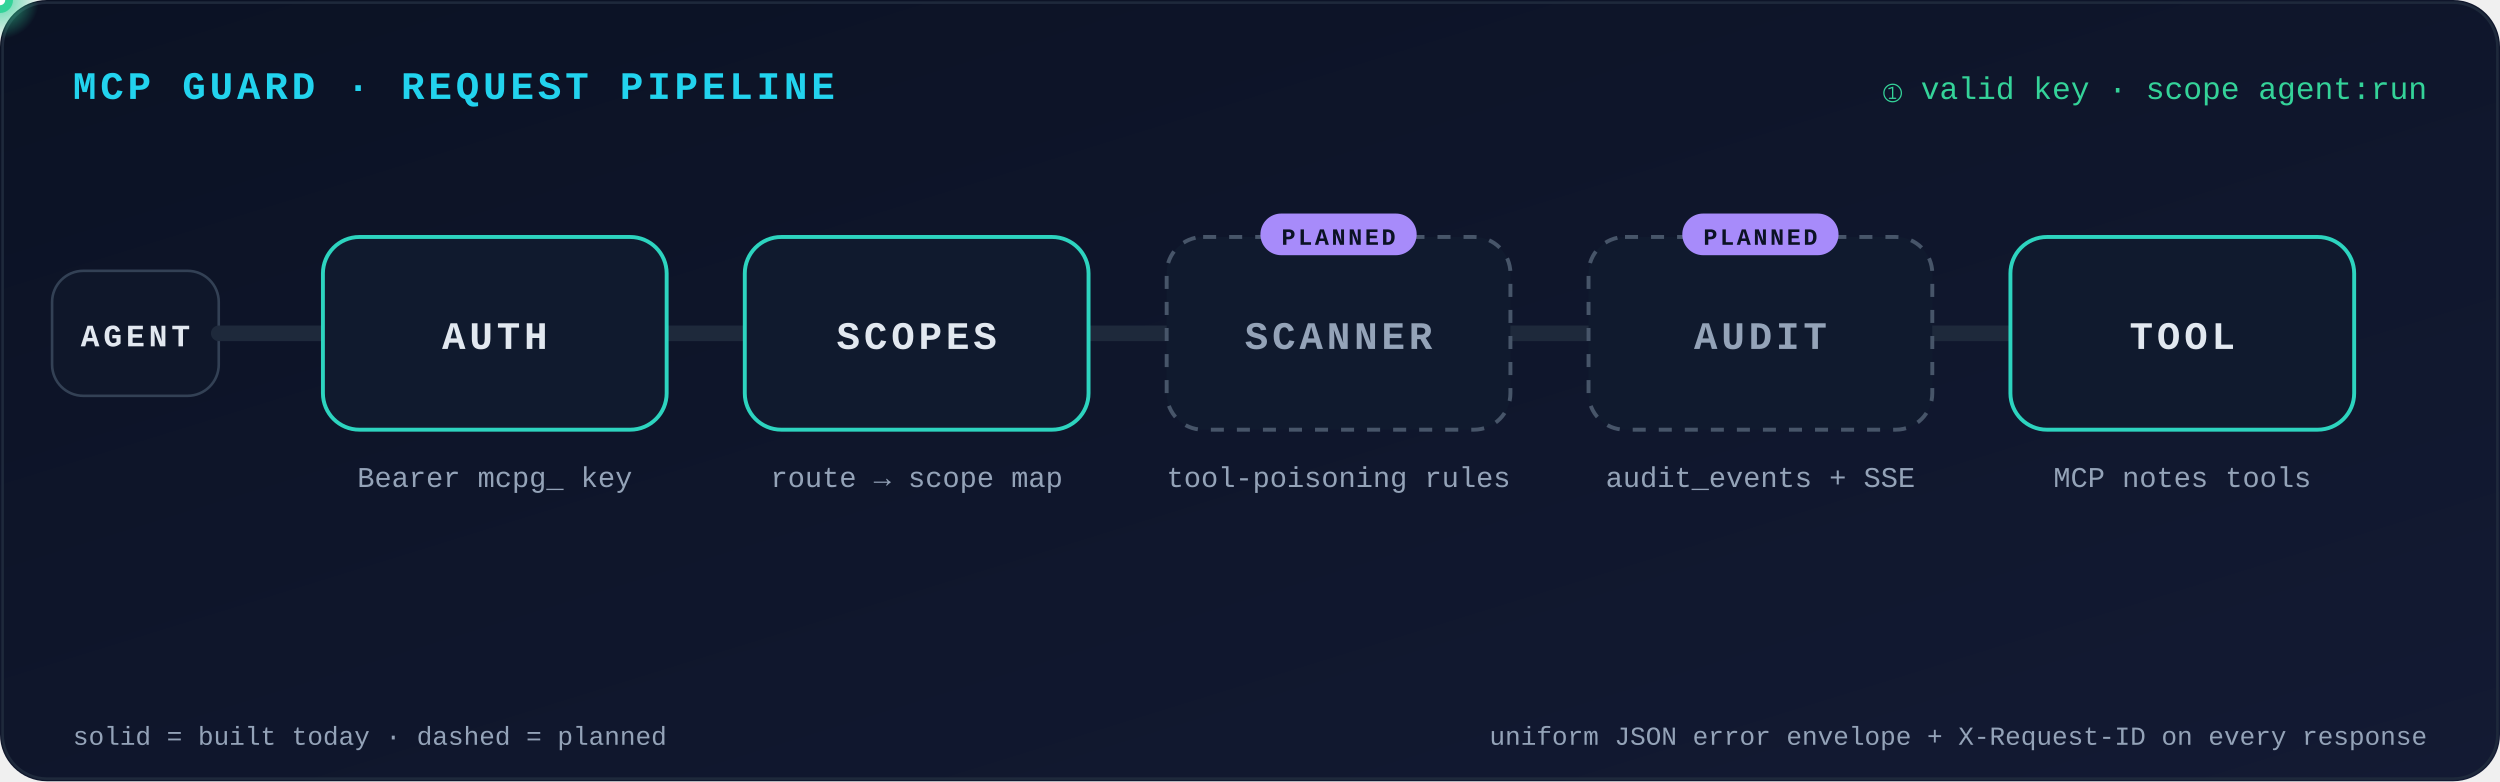
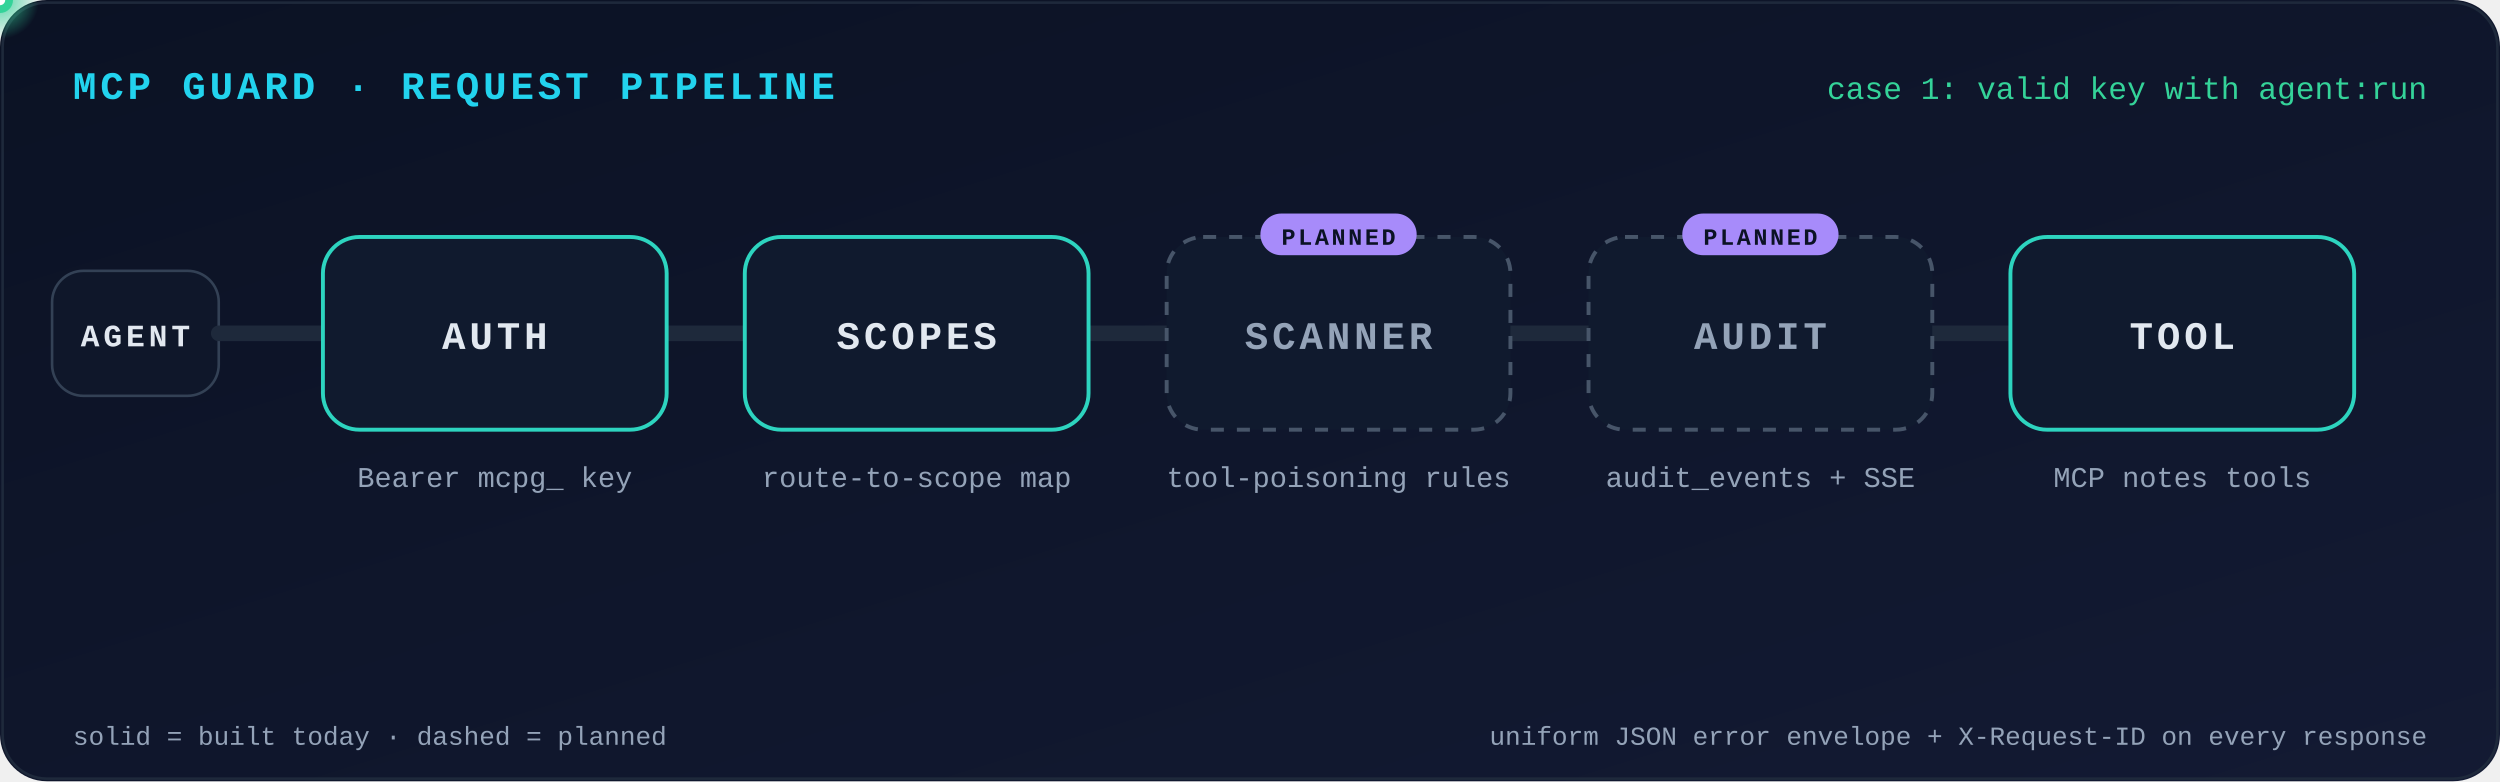
<svg xmlns="http://www.w3.org/2000/svg" viewBox="0 0 960 300" width="960" height="300" role="img" aria-labelledby="t d">
  <defs>
    <linearGradient id="bg" x1="0" y1="0" x2="1" y2="1">
      <stop offset="0" stop-color="#0b1224" />
      <stop offset="1" stop-color="#131a33" />
    </linearGradient>
    <linearGradient id="wire" x1="0" y1="0" x2="1" y2="0">
      <stop offset="0" stop-color="#22d3ee" />
      <stop offset="1" stop-color="#a78bfa" />
    </linearGradient>
    <radialGradient id="pg-34d399">
      <stop offset="0" stop-color="#34d399" stop-opacity=".85" />
      <stop offset="1" stop-color="#34d399" stop-opacity="0" />
    </radialGradient>
    <radialGradient id="pg-f87171">
      <stop offset="0" stop-color="#f87171" stop-opacity=".85" />
      <stop offset="1" stop-color="#f87171" stop-opacity="0" />
    </radialGradient>
    <radialGradient id="pg-fbbf24">
      <stop offset="0" stop-color="#fbbf24" stop-opacity=".85" />
      <stop offset="1" stop-color="#fbbf24" stop-opacity="0" />
    </radialGradient>
  </defs>
  <style>
text{font-family:ui-monospace,SFMono-Regular,Menlo,Consolas,"Liberation Mono",monospace;fill:#e2e8f0}
.lbl{font-size:15px;font-weight:700;letter-spacing:1.5px}
.sub{font-size:11px;fill:#94a3b8}
.cap{font-size:12px;fill:#94a3b8}
.res{font-size:15px;font-weight:700}
.tag{font-size:9px;font-weight:700;letter-spacing:1px;fill:#0b1224}
.dash{stroke-dasharray:6 8;animation:flow 1.2s linear infinite}
@keyframes flow{to{stroke-dashoffset:-28}}
@media (prefers-reduced-motion:reduce){.dash{animation:none}}
</style>
  <rect width="960" height="300" rx="18" fill="url(#bg)" />
  <rect x="1" y="1" width="958" height="298" rx="17" fill="none" stroke="#1e293b" />
  <text x="28" y="38" class="lbl" style="fill:#22d3ee">MCP GUARD · REQUEST PIPELINE</text>
-   <text x="932" y="38" text-anchor="end" class="cap" style="fill:#34d399" opacity="1">① valid key · scope agent:run<animate attributeName="opacity" dur="12s" repeatCount="indefinite" values="1;1;0;0;1" keyTimes="0;0.323;0.333;0.999;1" />
+   <text x="932" y="38" text-anchor="end" class="cap" style="fill:#34d399" opacity="1">case 1: valid key with agent:run<animate attributeName="opacity" dur="12s" repeatCount="indefinite" values="1;1;0;0;1" keyTimes="0;0.323;0.333;0.999;1" />
  </text>
-   <text x="932" y="38" text-anchor="end" class="cap" style="fill:#f87171" opacity="0">② no Authorization header<animate attributeName="opacity" dur="12s" repeatCount="indefinite" values="0;0;1;1;0;0" keyTimes="0;0.332;0.333;0.657;0.667;1" />
+   <text x="932" y="38" text-anchor="end" class="cap" style="fill:#f87171" opacity="0">case 2: no Authorization header<animate attributeName="opacity" dur="12s" repeatCount="indefinite" values="0;0;1;1;0;0" keyTimes="0;0.332;0.333;0.657;0.667;1" />
  </text>
-   <text x="932" y="38" text-anchor="end" class="cap" style="fill:#fbbf24" opacity="0">③ key without the needed scope<animate attributeName="opacity" dur="12s" repeatCount="indefinite" values="0;0;1;1" keyTimes="0;0.666;0.667;1" />
+   <text x="932" y="38" text-anchor="end" class="cap" style="fill:#fbbf24" opacity="0">case 3: key without the needed scope<animate attributeName="opacity" dur="12s" repeatCount="indefinite" values="0;0;1;1" keyTimes="0;0.666;0.667;1" />
  </text>
  <rect x="20" y="104" width="64" height="48" rx="12" fill="#0f172a" stroke="#334155" />
  <text x="52" y="133" text-anchor="middle" class="lbl" style="font-size:12px">AGENT</text>
  <line x1="84" y1="128" x2="772.0" y2="128" stroke="#1e293b" stroke-width="6" stroke-linecap="round" />
  <line x1="84" y1="128" x2="772.0" y2="128" stroke="url(#wire)" stroke-width="2" class="dash" opacity=".7" />
  <rect x="124.0" y="91.0" width="132" height="74" rx="14" fill="#101a2e" stroke="#2dd4bf" stroke-width="1.5" />
  <text x="190" y="134" text-anchor="middle" class="lbl">AUTH</text>
  <text x="190" y="187.0" text-anchor="middle" class="sub">Bearer mcpg_ key</text>
  <rect x="286.0" y="91.0" width="132" height="74" rx="14" fill="#101a2e" stroke="#2dd4bf" stroke-width="1.5" />
  <text x="352" y="134" text-anchor="middle" class="lbl">SCOPES</text>
-   <text x="352" y="187.0" text-anchor="middle" class="sub">route → scope map</text>
+   <text x="352" y="187.0" text-anchor="middle" class="sub">route-to-scope map</text>
  <rect x="448.0" y="91.0" width="132" height="74" rx="14" fill="#101a2e" stroke="#475569" stroke-width="1.5" stroke-dasharray="5 5" />
  <text x="514" y="134" text-anchor="middle" class="lbl" style="fill:#94a3b8">SCANNER</text>
  <text x="514" y="187.0" text-anchor="middle" class="sub">tool-poisoning rules</text>
  <rect x="484" y="82.0" width="60" height="16" rx="8" fill="#a78bfa" />
  <text x="514" y="94.0" text-anchor="middle" class="tag">PLANNED</text>
  <rect x="610.0" y="91.0" width="132" height="74" rx="14" fill="#101a2e" stroke="#475569" stroke-width="1.5" stroke-dasharray="5 5" />
  <text x="676" y="134" text-anchor="middle" class="lbl" style="fill:#94a3b8">AUDIT</text>
  <text x="676" y="187.0" text-anchor="middle" class="sub">audit_events + SSE</text>
  <rect x="646" y="82.0" width="60" height="16" rx="8" fill="#a78bfa" />
  <text x="676" y="94.0" text-anchor="middle" class="tag">PLANNED</text>
  <rect x="772.0" y="91.0" width="132" height="74" rx="14" fill="#101a2e" stroke="#2dd4bf" stroke-width="1.5" />
  <text x="838" y="134" text-anchor="middle" class="lbl">TOOL</text>
  <text x="838" y="187.0" text-anchor="middle" class="sub">MCP notes tools</text>
  <rect class="glow" x="124.0" y="91.0" width="132" height="74" rx="14" fill="none" stroke="#34d399" stroke-width="2.5" opacity="0">
    <animate attributeName="opacity" dur="12s" repeatCount="indefinite" values="0;0;1;1;0;0" keyTimes="0;0.027;0.039;0.069;0.089;1" />
  </rect>
  <rect class="glow" x="124.0" y="91.0" width="132" height="74" rx="14" fill="none" stroke="#f87171" stroke-width="2.5" opacity="0">
    <animate attributeName="opacity" dur="12s" repeatCount="indefinite" values="0;0;1;1;0;0" keyTimes="0;0.388;0.4;0.637;0.657;1" />
  </rect>
  <rect class="glow" x="124.0" y="91.0" width="132" height="74" rx="14" fill="none" stroke="#34d399" stroke-width="2.5" opacity="0">
    <animate attributeName="opacity" dur="12s" repeatCount="indefinite" values="0;0;1;1;0;0" keyTimes="0;0.699;0.711;0.741;0.761;1" />
  </rect>
  <rect class="glow" x="286.0" y="91.0" width="132" height="74" rx="14" fill="none" stroke="#34d399" stroke-width="2.5" opacity="0">
    <animate attributeName="opacity" dur="12s" repeatCount="indefinite" values="0;0;1;1;0;0" keyTimes="0;0.091;0.103;0.133;0.153;1" />
  </rect>
  <rect class="glow" x="286.0" y="91.0" width="132" height="74" rx="14" fill="none" stroke="#fbbf24" stroke-width="2.5" opacity="0">
    <animate attributeName="opacity" dur="12s" repeatCount="indefinite" values="0;0;1;1;0;0" keyTimes="0;0.771;0.783;0.97;0.99;1" />
  </rect>
  <rect class="glow" x="448.0" y="91.0" width="132" height="74" rx="14" fill="none" stroke="#34d399" stroke-width="2.5" opacity="0">
    <animate attributeName="opacity" dur="12s" repeatCount="indefinite" values="0;0;1;1;0;0" keyTimes="0;0.155;0.167;0.197;0.217;1" />
  </rect>
  <rect class="glow" x="610.0" y="91.0" width="132" height="74" rx="14" fill="none" stroke="#34d399" stroke-width="2.5" opacity="0">
    <animate attributeName="opacity" dur="12s" repeatCount="indefinite" values="0;0;1;1;0;0" keyTimes="0;0.219;0.231;0.261;0.281;1" />
  </rect>
  <rect class="glow" x="772.0" y="91.0" width="132" height="74" rx="14" fill="none" stroke="#34d399" stroke-width="2.5" opacity="0">
    <animate attributeName="opacity" dur="12s" repeatCount="indefinite" values="0;0;1;1;0;0" keyTimes="0;0.255;0.267;0.323;0.343;1" />
  </rect>
  <g opacity="1">
    <circle r="15" fill="url(#pg-34d399)" />
    <circle r="5" fill="#34d399" />
    <circle r="2" fill="#fff" />
    <animateMotion dur="12s" repeatCount="indefinite" path="M 92 128 L 766.0 128" calcMode="linear" keyPoints="0;1;1" keyTimes="0;0.267;1" />
    <animate attributeName="opacity" dur="12s" repeatCount="indefinite" keyTimes="0;0.313;0.333;1" values="1;1;0;0" />
  </g>
  <g opacity="0">
    <circle r="15" fill="url(#pg-f87171)" />
    <circle r="5" fill="#f87171" />
    <circle r="2" fill="#fff" />
    <animateMotion dur="12s" repeatCount="indefinite" path="M 92 128 L 118.0 128" calcMode="linear" keyPoints="0;0;1;1" keyTimes="0;0.333;0.4;1" />
    <animate attributeName="opacity" dur="12s" repeatCount="indefinite" keyTimes="0;0.333;0.333;0.637;0.657;1" values="0;0;1;1;0;0" />
  </g>
  <g opacity="0">
    <circle r="15" fill="url(#pg-fbbf24)" />
    <circle r="5" fill="#fbbf24" />
    <circle r="2" fill="#fff" />
    <animateMotion dur="12s" repeatCount="indefinite" path="M 92 128 L 280.0 128" calcMode="linear" keyPoints="0;0;1;1" keyTimes="0;0.667;0.783;1" />
    <animate attributeName="opacity" dur="12s" repeatCount="indefinite" keyTimes="0;0.666;0.667;0.975;0.995;1" values="0;0;1;1;0;0" />
  </g>
  <text x="480.0" y="264" text-anchor="middle" class="res" style="fill:#34d399" opacity="0">200 OK · tool result returned<animate attributeName="opacity" dur="12s" repeatCount="indefinite" values="0;0;1;1;0;0" keyTimes="0;0.262;0.277;0.323;0.338;1" />
  </text>
  <text x="480.0" y="264" text-anchor="middle" class="res" style="fill:#f87171" opacity="0">401 UNAUTHORIZED · WWW-Authenticate: Bearer<animate attributeName="opacity" dur="12s" repeatCount="indefinite" values="0;0;1;1;0;0" keyTimes="0;0.395;0.41;0.647;0.662;1" />
  </text>
  <text x="480.0" y="264" text-anchor="middle" class="res" style="fill:#fbbf24" opacity="0">403 FORBIDDEN · insufficient_scope<animate attributeName="opacity" dur="12s" repeatCount="indefinite" values="0;0;1;1;0;0" keyTimes="0;0.778;0.793;0.98;0.995;1" />
  </text>
  <text x="28" y="286" class="cap" style="font-size:10px">solid = built today · dashed = planned</text>
  <text x="932" y="286" text-anchor="end" class="cap" style="font-size:10px">uniform JSON error envelope + X-Request-ID on every response</text>
</svg>
